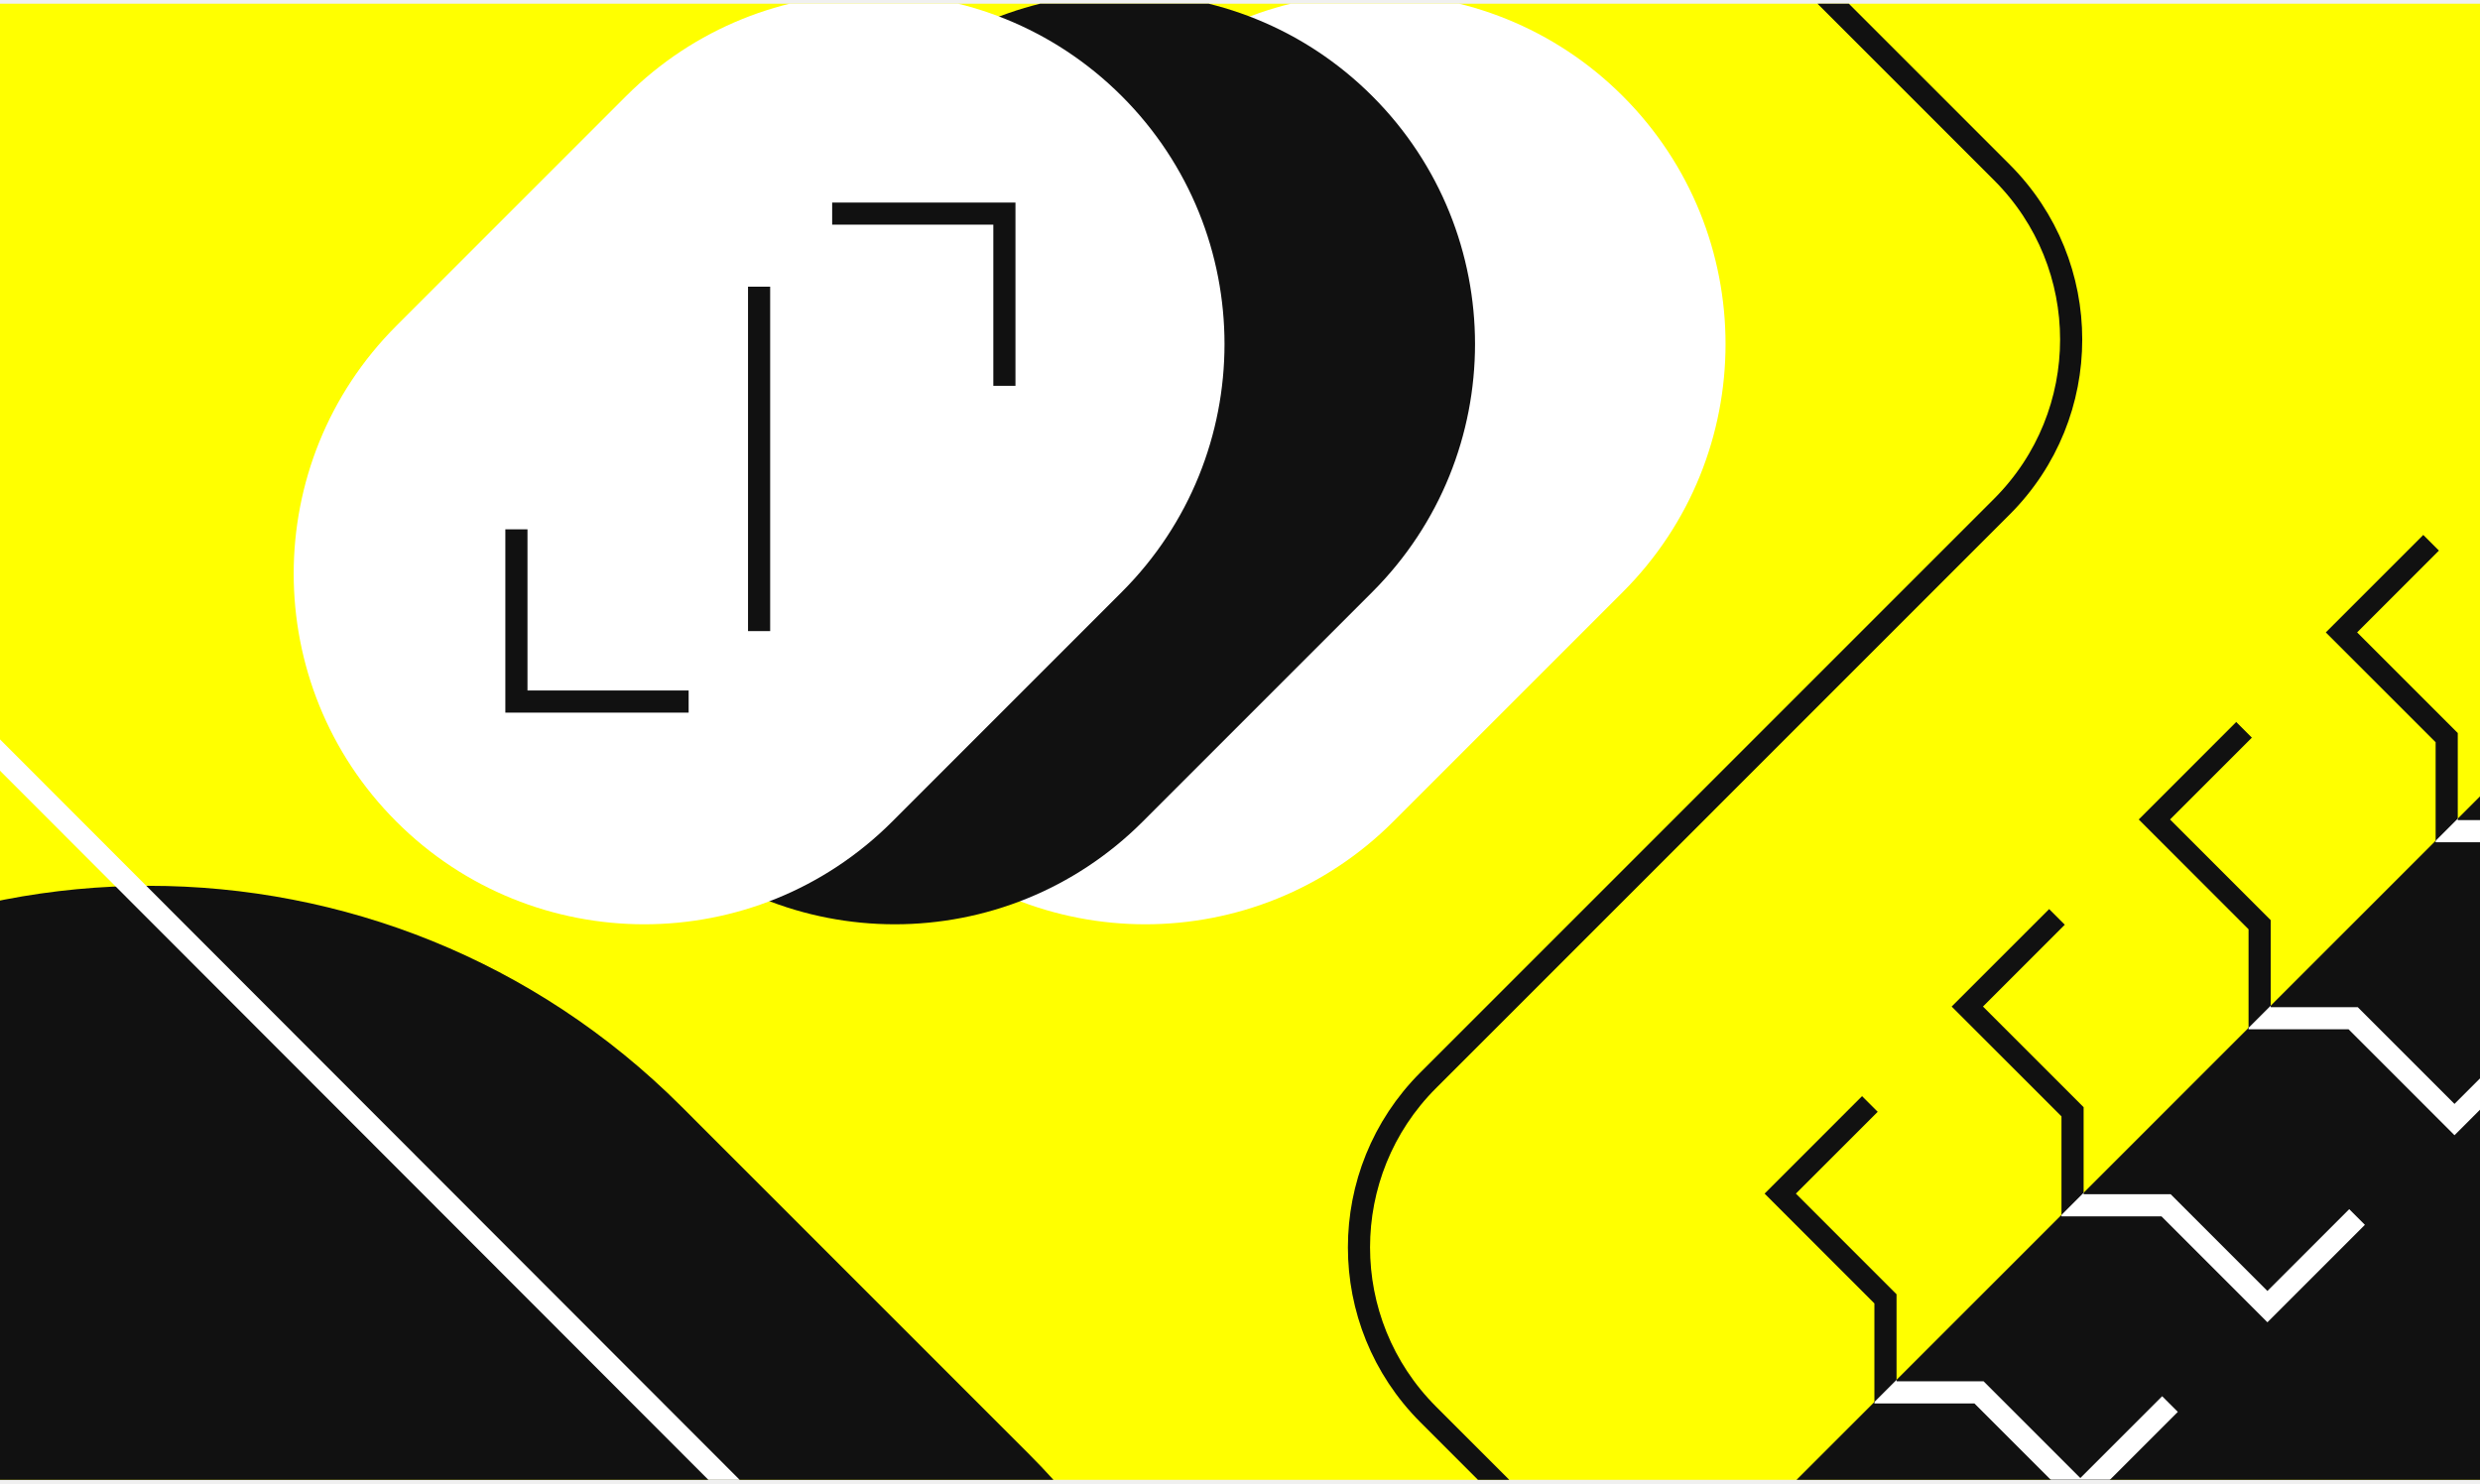
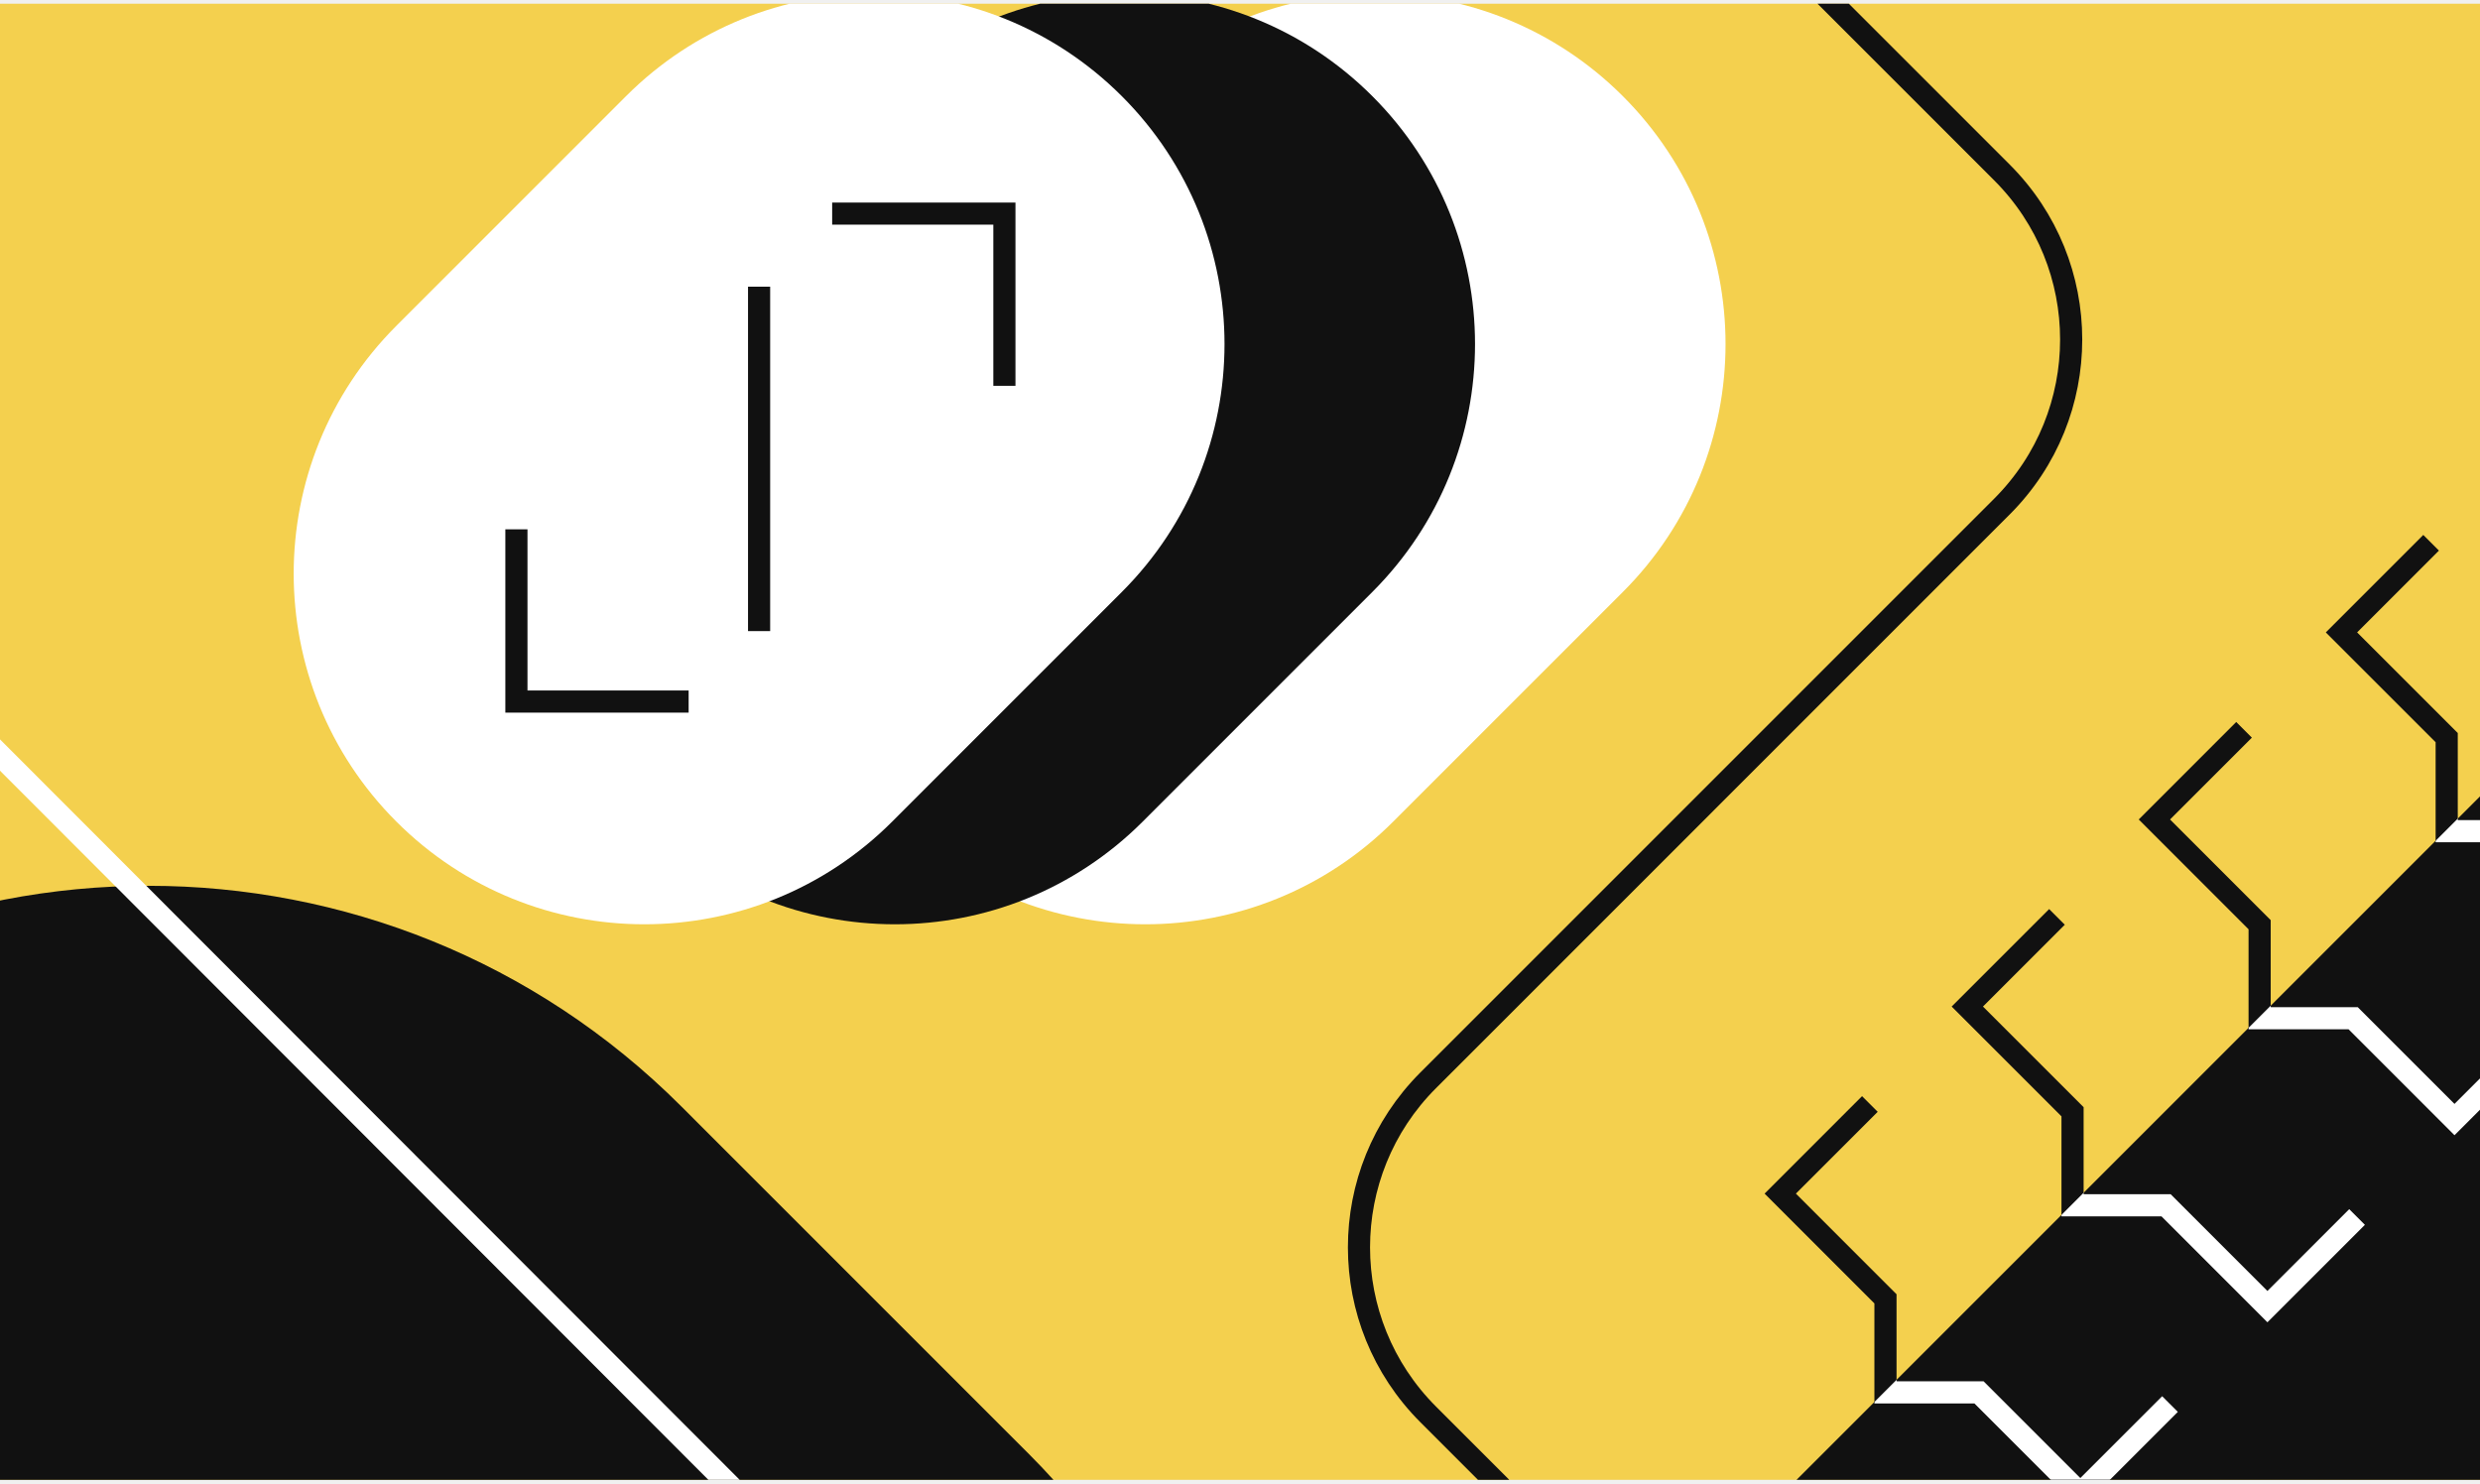
<svg xmlns="http://www.w3.org/2000/svg" width="336" height="201" fill="none" viewBox="0 0 336 201">
  <g clip-path="url(#a)">
-     <path fill="#FFFF00" d="M0 .5h336v200H0z" />
+     <path fill="#F4D04E" d="M0 .5h336v200H0z" />
    <rect width="139" height="95" x="87.996" y="77.729" fill="#fff" rx="47.5" transform="rotate(-45 87.996 77.729)" />
    <rect width="139" height="95" x="54.055" y="77.729" fill="#111" rx="47.5" transform="rotate(-45 54.055 77.729)" />
    <path fill="#111" d="M234.864 209.036 451.4-7.5l67.175 67.175-216.536 216.536z" />
    <rect width="139" height="95" x="20.114" y="77.729" fill="#fff" rx="47.5" transform="rotate(-45 20.114 77.729)" />
    <rect width="204.19" height="270.554" fill="#111" rx="102.095" transform="scale(-1 1) rotate(45 -103.887 14.564)" />
    <path stroke="#fff" stroke-width="3" d="m6.69-357.5 135.583 135.727c12.481 12.494 12.481 32.737 0 45.231L-45.544 11.475c-12.481 12.494-12.481 32.737 0 45.23L107.088 209.5" />
    <path stroke="#111" stroke-width="3" d="M69.965 71.719v23.334h23.334M136.079 52.273V28.94h-23.334M102.845 38.838v46.67M210.364-37.5l60.873 60.873c12.497 12.496 12.497 32.758 0 45.254l-77.745 77.746c-12.497 12.496-12.497 32.758 0 45.254l69.872 69.873" />
    <path stroke="#111" stroke-width="3" d="m253.339 149.574-12.144 12.145 14.256 14.257v12.672h12.673l13.729 13.729 12.145-12.145M278.685 124.228l-12.145 12.145 14.257 14.257v12.673h12.673l13.729 13.729 12.145-12.145M304.031 98.883l-12.145 12.144 14.257 14.257v12.673h12.673l13.729 13.729 12.144-12.145M329.376 73.537l-12.145 12.145 14.257 14.257v12.672h12.673l13.729 13.729 12.145-12.144" />
    <path stroke="#fff" stroke-width="5" d="m354.722 48.191-12.145 12.145 14.257 14.257v12.673h12.673l13.729 13.729 12.145-12.145" />
    <mask id="b" width="285" height="285" x="234" y="-8" maskUnits="userSpaceOnUse" style="mask-type:alpha">
      <path fill="#111" d="M234.864 209.036 451.4-7.5l67.175 67.175-216.536 216.536z" />
    </mask>
    <g stroke="#fff" mask="url(#b)">
      <path stroke-width="3" d="m253.339 149.574-12.144 12.145 14.256 14.257v12.672h12.673l13.729 13.729 12.145-12.145M278.685 124.228l-12.145 12.145 14.257 14.257v12.673h12.673l13.729 13.729 12.145-12.145M304.031 98.883l-12.145 12.144 14.257 14.257v12.673h12.673l13.729 13.729 12.144-12.145M329.376 73.537l-12.145 12.145 14.257 14.257v12.672h12.673l13.729 13.729 12.145-12.145" />
      <path stroke-width="5" d="m354.722 48.191-12.145 12.145 14.257 14.257v12.673h12.673l13.729 13.729 12.145-12.145" />
    </g>
  </g>
  <defs>
    <clipPath id="a">
      <path fill="#fff" d="M0 .5h336v200H0z" />
    </clipPath>
  </defs>
</svg>
